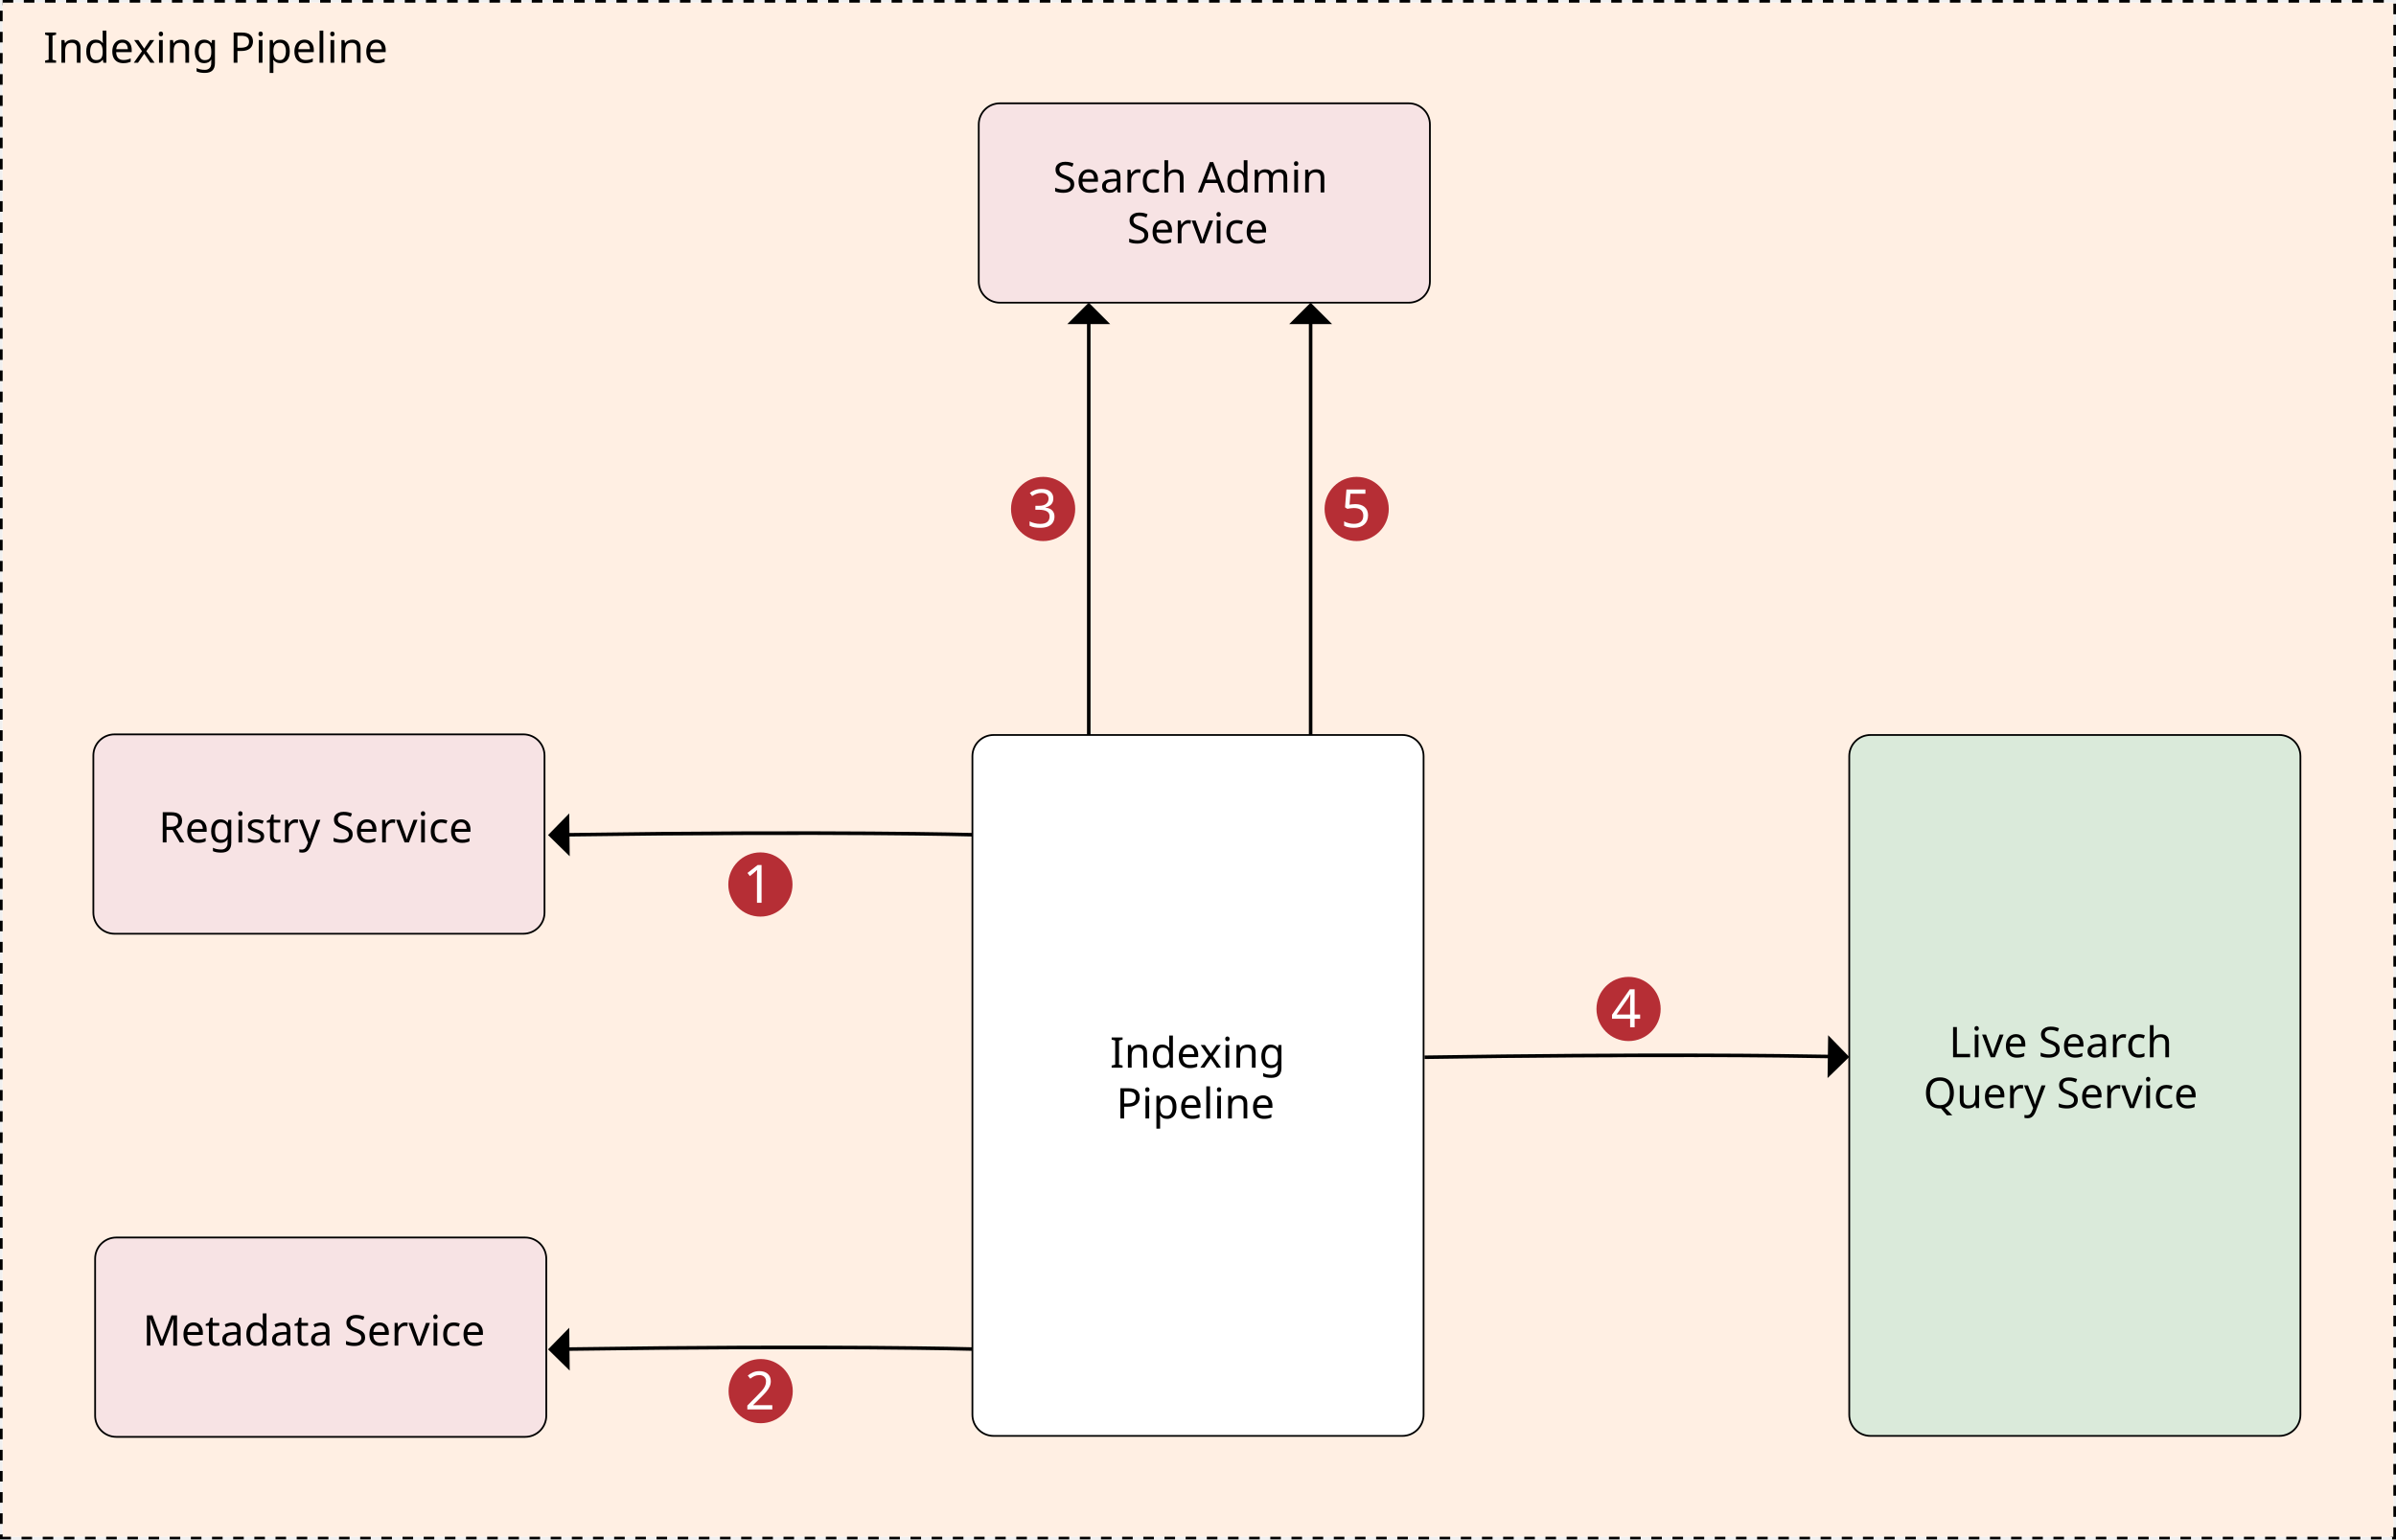
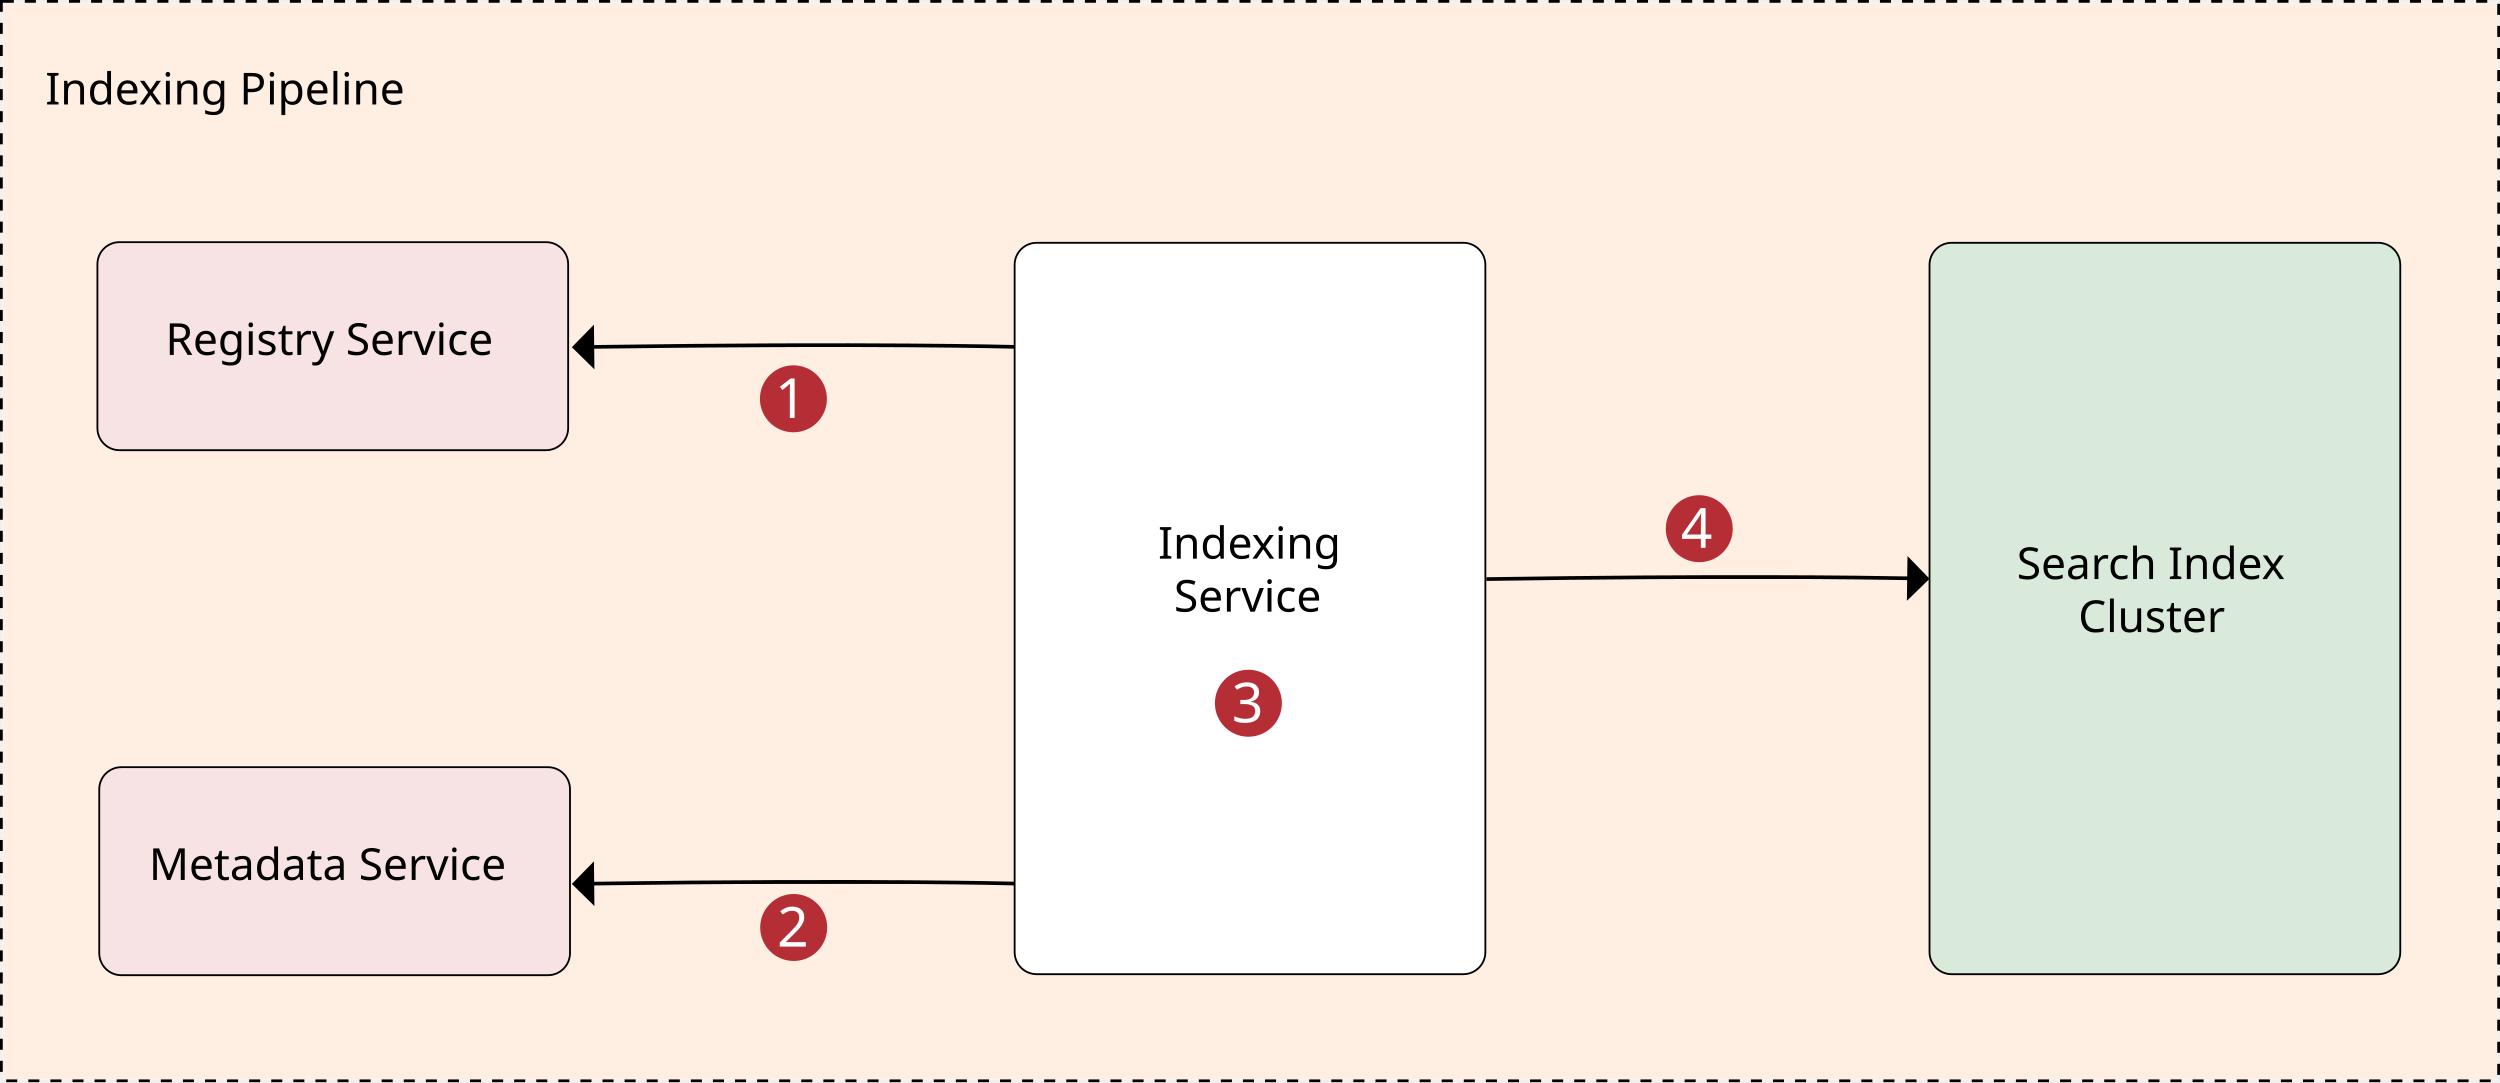
- <svg xmlns="http://www.w3.org/2000/svg" version="1.1" id="Layer_1" x="0px" y="0px" viewBox="0 0 1358.43 872.85" style="enable-background:new 0 0 1358.43 872.85;" xml:space="preserve">
+ <svg xmlns="http://www.w3.org/2000/svg" version="1.1" id="Layer_1" x="0px" y="0px" viewBox="0 0 1358.43 588.03" style="enable-background:new 0 0 1358.43 588.03;" xml:space="preserve">
  <style type="text/css">
- 	.st0{fill:#FFFFFF;}
- 	.st1{fill:none;stroke:#000000;stroke-width:3;stroke-miterlimit:10;stroke-dasharray:6;}
- 	.st2{fill:#FFEFE3;}
- 	.st3{font-family:'OpenSans-Semibold';}
- 	.st4{font-size:24px;}
- 	.st5{fill:#F7E3E4;stroke:#000000;stroke-miterlimit:10;}
- 	.st6{fill:none;stroke:#000000;stroke-width:2;stroke-miterlimit:10;}
- 	.st7{fill:#FFFFFF;stroke:#000000;stroke-miterlimit:10;}
- 	.st8{fill:#DAEADA;stroke:#000000;stroke-miterlimit:10;}
- 	.st9{fill:#B62E35;}
- 	.st10{font-family:'OpenSans-Bold';}
- 	.st11{font-size:30px;}
+ 	.st0{display:none;}
+ 	.st1{display:inline;}
+ 	.st2{fill:#FFFFFF;}
+ 	.st3{fill:none;stroke:#000000;stroke-width:3;stroke-miterlimit:10;stroke-dasharray:6;}
+ 	.st4{fill:#FFEFE3;}
+ 	.st5{font-family:'OpenSans-Semibold';}
+ 	.st6{font-size:24px;}
+ 	.st7{fill:#F7E3E4;stroke:#000000;stroke-miterlimit:10;}
+ 	.st8{fill:none;stroke:#000000;stroke-width:2;stroke-miterlimit:10;}
+ 	.st9{fill:#FFFFFF;stroke:#000000;stroke-miterlimit:10;}
+ 	.st10{fill:#DAEADA;stroke:#000000;stroke-miterlimit:10;}
+ 	.st11{fill:#B62E35;}
+ 	.st12{font-family:'OpenSans-Bold';}
+ 	.st13{font-size:30px;}
</style>
-   <g>
-     <rect x="1.5" y="1.5" class="st0" width="1355.43" height="869.85" />
-     <rect x="1.5" y="1.5" class="st1" width="1355.43" height="869.85" />
-     <rect x="1.5" y="1.5" class="st2" width="1355.43" height="869.85" />
-   </g>
-   <text transform="matrix(1 0 0 1 24.6325 35.5859)" class="st3 st4">Indexing Pipeline</text>
-   <path class="st5" d="M296.72,529.44H64.93c-6.63,0-12-5.37-12-12V428.4c0-6.63,5.37-12,12-12h231.79c6.63,0,12,5.37,12,12v89.04  C308.72,524.06,303.35,529.44,296.72,529.44z" />
-   <text transform="matrix(1 0 0 1 89.9367 477.6777)" class="st3 st4">Registry Service</text>
-   <path class="st5" d="M798.69,171.62H566.91c-6.63,0-12-5.37-12-12V70.58c0-6.63,5.37-12,12-12h231.79c6.63,0,12,5.37,12,12v89.04  C810.69,166.24,805.32,171.62,798.69,171.62z" />
-   <text transform="matrix(1 0 0 1 597.0057 109.0967)">
-     <tspan x="0" y="0" class="st3 st4">Search Admin </tspan>
-     <tspan x="35.74" y="28.8" class="st3 st4"> Service</tspan>
-   </text>
-   <g>
-     <path d="M310.72,765.11c159.61-2.43,240.8-0.19,240.8-0.19" />
-     <g>
-       <path class="st6" d="M321.24,764.96c152.66-2.18,230.28-0.03,230.28-0.03" />
-       <g>
-         <polygon points="322.74,752.85 322.99,777.14 310.72,765.11    " />
-       </g>
-     </g>
-   </g>
-   <g>
-     <path d="M1099.53,224.8" />
-   </g>
-   <g>
-     <line x1="617.28" y1="171.62" x2="617.28" y2="416.75" />
-     <g>
-       <line class="st6" x1="617.28" y1="182.13" x2="617.28" y2="416.75" />
-       <g>
-         <polygon points="629.43,183.76 605.14,183.76 617.28,171.62    " />
-       </g>
-     </g>
-   </g>
-   <path class="st5" d="M297.72,814.72H65.93c-6.63,0-12-5.37-12-12v-89.04c0-6.63,5.37-12,12-12h231.79c6.63,0,12,5.37,12,12v89.04  C309.72,809.35,304.35,814.72,297.72,814.72z" />
-   <text transform="matrix(1 0 0 1 80.9367 762.962)" class="st3 st4">Metadata Service</text>
-   <path class="st7" d="M795.11,814.17H563.32c-6.63,0-12-5.37-12-12V428.75c0-6.63,5.37-12,12-12h231.79c6.63,0,12,5.37,12,12v373.42  C807.11,808.8,801.74,814.17,795.11,814.17z" />
-   <text transform="matrix(1 0 0 1 629.3004 605.3903)">
-     <tspan x="0" y="0" class="st3 st4">Indexing </tspan>
-     <tspan x="3.57" y="28.8" class="st3 st4">Pipeline</tspan>
-   </text>
-   <g>
-     <path d="M310.72,473.48c159.61-2.43,240.8-0.19,240.8-0.19" />
-     <g>
-       <path class="st6" d="M321.24,473.33c152.66-2.18,230.28-0.03,230.28-0.03" />
-       <g>
-         <polygon points="322.74,461.21 322.99,485.51 310.72,473.48    " />
-       </g>
-     </g>
-   </g>
-   <g>
-     <line x1="743.07" y1="171.62" x2="743.07" y2="416.75" />
-     <g>
-       <line class="st6" x1="743.07" y1="182.13" x2="743.07" y2="416.75" />
-       <g>
-         <polygon points="755.22,183.76 730.93,183.76 743.07,171.62    " />
-       </g>
-     </g>
-   </g>
-   <g>
-     <path d="M807.65,599.48c159.61-2.43,240.8-0.19,240.8-0.19" />
-     <g>
-       <path class="st6" d="M807.65,599.48c126.41-1.93,203.64-0.92,230.29-0.42" />
-       <g>
-         <polygon points="1036.48,586.98 1036.15,611.28 1048.46,599.3    " />
-       </g>
-     </g>
-   </g>
-   <path class="st8" d="M1292.24,814.17h-231.79c-6.63,0-12-5.37-12-12V428.75c0-6.63,5.37-12,12-12h231.79c6.63,0,12,5.37,12,12  v373.42C1304.24,808.8,1298.87,814.17,1292.24,814.17z" />
-   <text transform="matrix(1 0 0 1 1104.985 599.4823)">
-     <tspan x="0" y="0" class="st3 st4">Live Search </tspan>
-     <tspan x="-14.5" y="28.8" class="st3 st4">Query Service</tspan>
-   </text>
-   <g>
-     <g>
-       <circle class="st9" cx="431.12" cy="501.52" r="18.2" />
-     </g>
-     <text transform="matrix(1 0 0 1 421.1136 511.9034)" class="st0 st10 st11">1</text>
+   <g class="st0">
+     <path class="st1" d="M1099.53-60.02" />
  </g>
  <g>
    <g>
-       <circle class="st9" cx="923.33" cy="572.1" r="18.2" />
+       <rect x="1.5" y="1.5" class="st2" width="1355.43" height="585.03" />
+       <rect x="1.5" y="1.5" class="st3" width="1355.43" height="585.03" />
+       <rect x="1.5" y="1.5" class="st4" width="1355.43" height="585.03" />
    </g>
-     <text transform="matrix(1 0 0 1 913.3288 582.4869)" class="st0 st10 st11">4</text>
-   </g>
-   <g>
+     <text transform="matrix(1 0 0 1 24.6325 56.7661)" class="st5 st6">Indexing Pipeline</text>
+     <path class="st7" d="M296.72,244.62H64.93c-6.63,0-12-5.37-12-12v-89.04c0-6.63,5.37-12,12-12h231.79c6.63,0,12,5.37,12,12v89.04   C308.72,239.25,303.35,244.62,296.72,244.62z" />
+     <text transform="matrix(1 0 0 1 89.9367 192.8579)" class="st5 st6">Registry Service</text>
    <g>
-       <circle class="st9" cx="591.4" cy="288.59" r="18.2" />
+       <path d="M310.72,480.3c159.61-2.43,240.8-0.19,240.8-0.19" />
+       <g>
+         <path class="st8" d="M321.24,480.14c152.66-2.18,230.28-0.03,230.28-0.03" />
+         <g>
+           <polygon points="322.74,468.03 322.99,492.32 310.72,480.3     " />
+         </g>
+       </g>
    </g>
-     <text transform="matrix(1 0 0 1 582.3942 298.9754)" class="st0 st10 st11">3</text>
-   </g>
-   <g>
+     <path class="st7" d="M297.72,529.9H65.93c-6.63,0-12-5.37-12-12v-89.04c0-6.63,5.37-12,12-12h231.79c6.63,0,12,5.37,12,12v89.04   C309.72,524.53,304.35,529.9,297.72,529.9z" />
+     <text transform="matrix(1 0 0 1 80.9367 478.1422)" class="st5 st6">Metadata Service</text>
+     <path class="st9" d="M795.11,529.35H563.32c-6.63,0-12-5.37-12-12V143.93c0-6.63,5.37-12,12-12h231.79c6.63,0,12,5.37,12,12v373.42   C807.11,523.98,801.74,529.35,795.11,529.35z" />
+     <text transform="matrix(1 0 0 1 629.3004 303.5704)">
+       <tspan x="0" y="0" class="st5 st6">Indexing </tspan>
+       <tspan x="8.61" y="28.8" class="st5 st6">Service</tspan>
+     </text>
    <g>
-       <circle class="st9" cx="769.18" cy="288.59" r="18.2" />
+       <path d="M310.72,188.66c159.61-2.43,240.8-0.19,240.8-0.19" />
+       <g>
+         <path class="st8" d="M321.24,188.51c152.66-2.18,230.28-0.03,230.28-0.03" />
+         <g>
+           <polygon points="322.74,176.39 322.99,200.69 310.72,188.66     " />
+         </g>
+       </g>
    </g>
-     <text transform="matrix(1 0 0 1 760.1749 298.9754)" class="st0 st10 st11">5</text>
-   </g>
-   <g>
    <g>
-       <circle class="st9" cx="431.27" cy="788.79" r="18.2" />
+       <path d="M807.65,314.66c159.61-2.43,240.8-0.19,240.8-0.19" />
+       <g>
+         <path class="st8" d="M807.65,314.66c126.41-1.93,203.64-0.92,230.29-0.42" />
+         <g>
+           <polygon points="1036.48,302.16 1036.15,326.46 1048.46,314.48     " />
+         </g>
+       </g>
    </g>
-     <text transform="matrix(1 0 0 1 422.2687 799.1707)" class="st0 st10 st11">2</text>
+     <path class="st10" d="M1292.24,529.35h-231.79c-6.63,0-12-5.37-12-12V143.93c0-6.63,5.37-12,12-12h231.79c6.63,0,12,5.37,12,12   v373.42C1304.24,523.98,1298.87,529.35,1292.24,529.35z" />
+     <text transform="matrix(1 0 0 1 1095.891 314.6625)">
+       <tspan x="0" y="0" class="st5 st6">Search Index </tspan>
+       <tspan x="33.39" y="28.8" class="st5 st6">Cluster</tspan>
+     </text>
+     <g>
+       <g>
+         <circle class="st11" cx="431.12" cy="216.7" r="18.2" />
+       </g>
+       <text transform="matrix(1 0 0 1 421.1136 227.0836)" class="st2 st12 st13">1</text>
+     </g>
+     <g>
+       <g>
+         <circle class="st11" cx="923.33" cy="287.28" r="18.2" />
+       </g>
+       <text transform="matrix(1 0 0 1 913.3288 297.6671)" class="st2 st12 st13">4</text>
+     </g>
+     <g>
+       <g>
+         <circle class="st11" cx="431.27" cy="503.97" r="18.2" />
+       </g>
+       <text transform="matrix(1 0 0 1 422.2687 514.3509)" class="st2 st12 st13">2</text>
+     </g>
+     <g class="st0">
+ 	</g>
+     <g>
+       <g>
+         <circle class="st11" cx="678.34" cy="382.12" r="18.2" />
+       </g>
+       <text transform="matrix(1 0 0 1 669.3358 392.5026)" class="st2 st12 st13">3</text>
+     </g>
  </g>
</svg>
